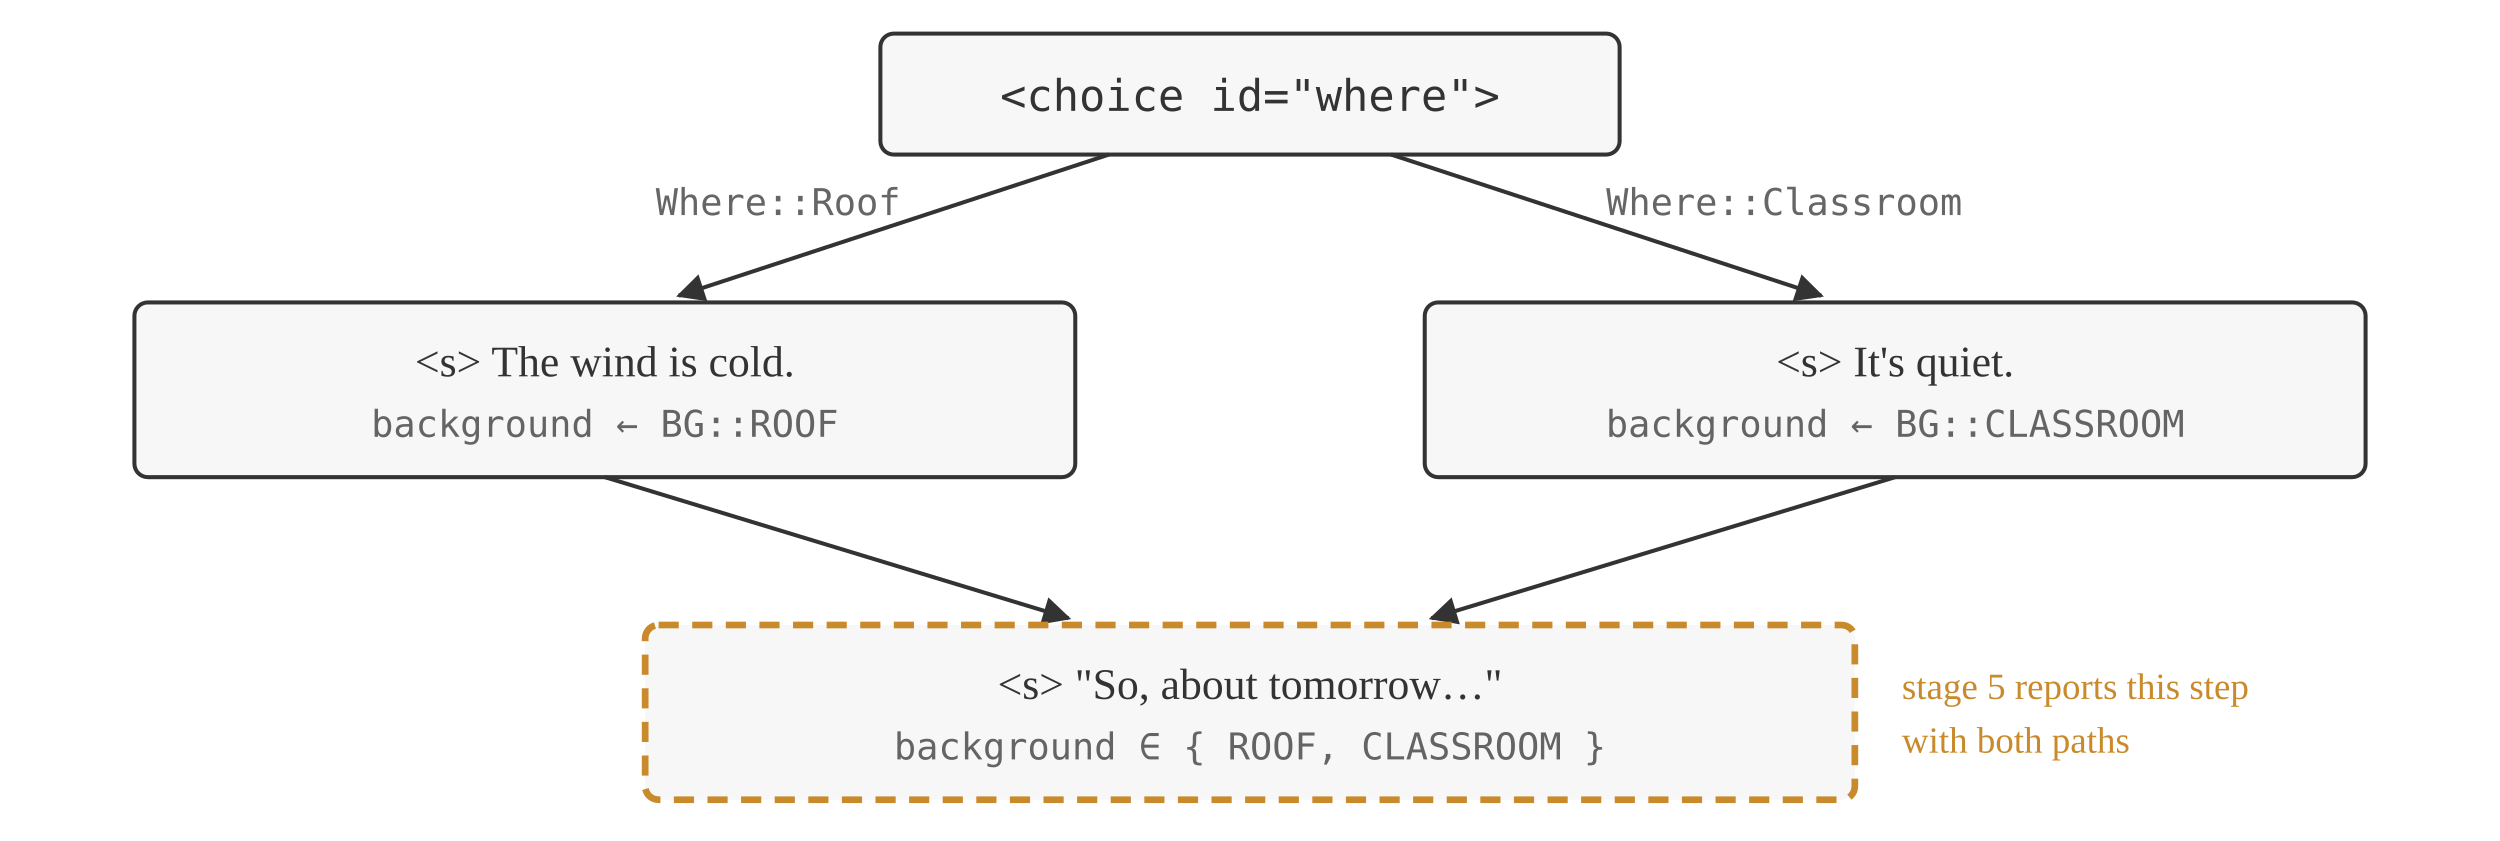
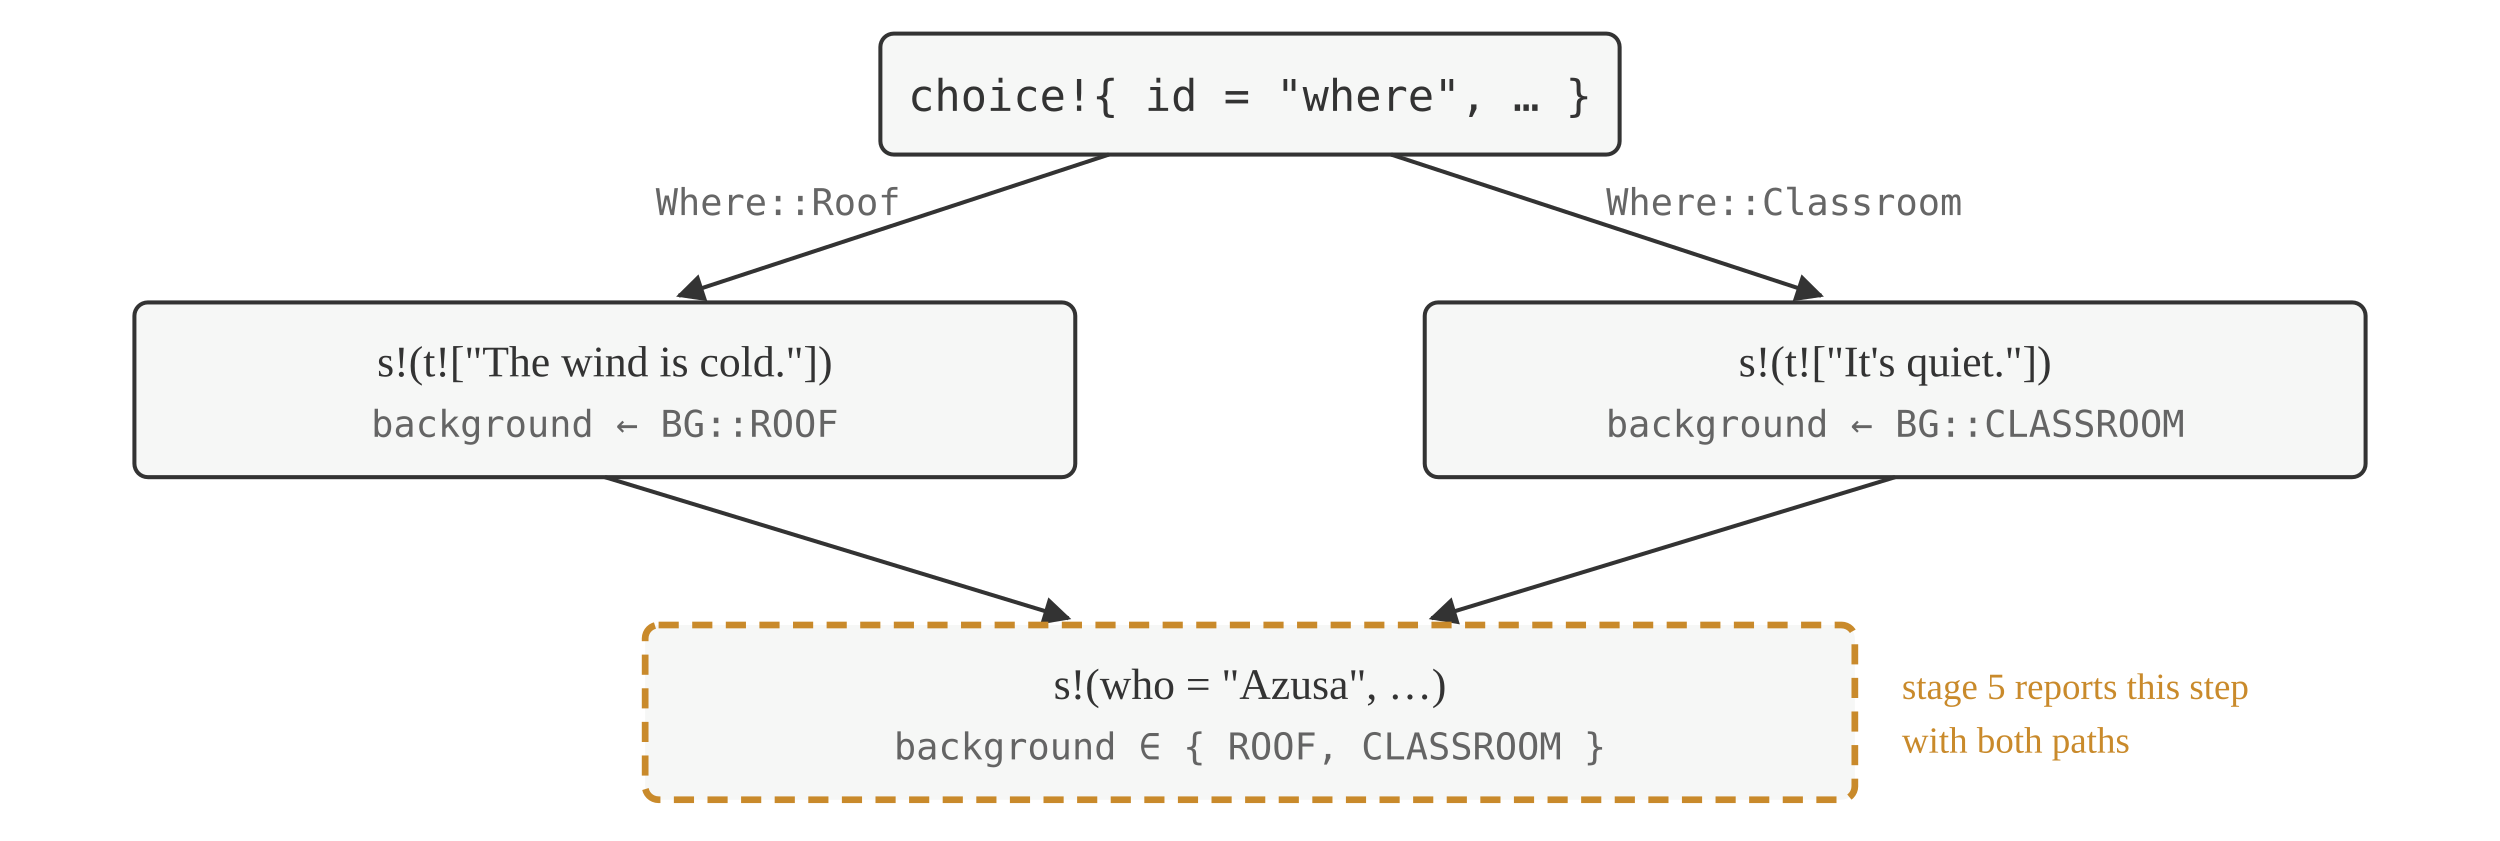
<svg xmlns="http://www.w3.org/2000/svg" viewBox="0 0 744 250" width="100%" style="max-width:744px" role="img" aria-label="Two choice arms set different backgrounds; the step after the merge can show either">
  <style>
.kg-box{fill:var(--quote-bg,#f6f7f6);stroke:var(--fg,#333);stroke-width:1.2}
.kg-warn{fill:var(--quote-bg,#f6f7f6);stroke:#c98a2b;stroke-width:2;stroke-dasharray:6 4}
.kg-ln{fill:none;stroke:var(--fg,#333);stroke-width:1.2}
.kg-head{fill:var(--fg,#333)}
.kg-t{fill:var(--fg,#333);font-size:13px}
.kg-s{fill:var(--fg,#333);font-size:11px;opacity:.75}
.kg-w{fill:#c98a2b;font-size:11px}
.kg-m{font-family:monospace}
.kg-c{text-anchor:middle}
.kg-e{text-anchor:end}
</style>
  <defs>
    <marker id="kg-arrow-consistency" viewBox="0 0 10 10" refX="9" refY="5" markerWidth="7" markerHeight="7" orient="auto-start-reverse">
      <path d="M0,0L10,5L0,10z" class="kg-head" />
    </marker>
  </defs>
  <rect x="262" y="10" width="220" height="36" rx="4" class="kg-box" />
-   <text x="372" y="33" class="kg-t kg-m kg-c">&lt;choice id="where"&gt;</text>
+   <text x="372" y="33" class="kg-t kg-m kg-c">choice!{ id = "where", … }</text>
  <path d="M330,46L202,88" class="kg-ln" marker-end="url(#kg-arrow-consistency)" />
  <text x="268" y="64" class="kg-s kg-m kg-e">Where::Roof</text>
  <path d="M414,46L542,88" class="kg-ln" marker-end="url(#kg-arrow-consistency)" />
  <text x="478" y="64" class="kg-s kg-m">Where::Classroom</text>
  <rect x="40" y="90" width="280" height="52" rx="4" class="kg-box" />
-   <text x="180" y="112" class="kg-t kg-c">&lt;s&gt; The wind is cold.</text>
+   <text x="180" y="112" class="kg-t kg-c">s!(t!["The wind is cold."])</text>
  <text x="180" y="130" class="kg-s kg-m kg-c">background ← BG::ROOF</text>
  <rect x="424" y="90" width="280" height="52" rx="4" class="kg-box" />
-   <text x="564" y="112" class="kg-t kg-c">&lt;s&gt; It's quiet.</text>
+   <text x="564" y="112" class="kg-t kg-c">s!(t!["It's quiet."])</text>
  <text x="564" y="130" class="kg-s kg-m kg-c">background ← BG::CLASSROOM</text>
  <path d="M180,142L318,184" class="kg-ln" marker-end="url(#kg-arrow-consistency)" />
  <path d="M564,142L426,184" class="kg-ln" marker-end="url(#kg-arrow-consistency)" />
  <rect x="192" y="186" width="360" height="52" rx="4" class="kg-warn" />
-   <text x="372" y="208" class="kg-t kg-c">&lt;s&gt; "So, about tomorrow…"</text>
+   <text x="372" y="208" class="kg-t kg-c">s!(who = "Azusa", …)</text>
  <text x="372" y="226" class="kg-s kg-m kg-c">background ∈ { ROOF, CLASSROOM }</text>
  <text x="566" y="208" class="kg-w">stage 5 reports this step</text>
  <text x="566" y="224" class="kg-w">with both paths</text>
</svg>
